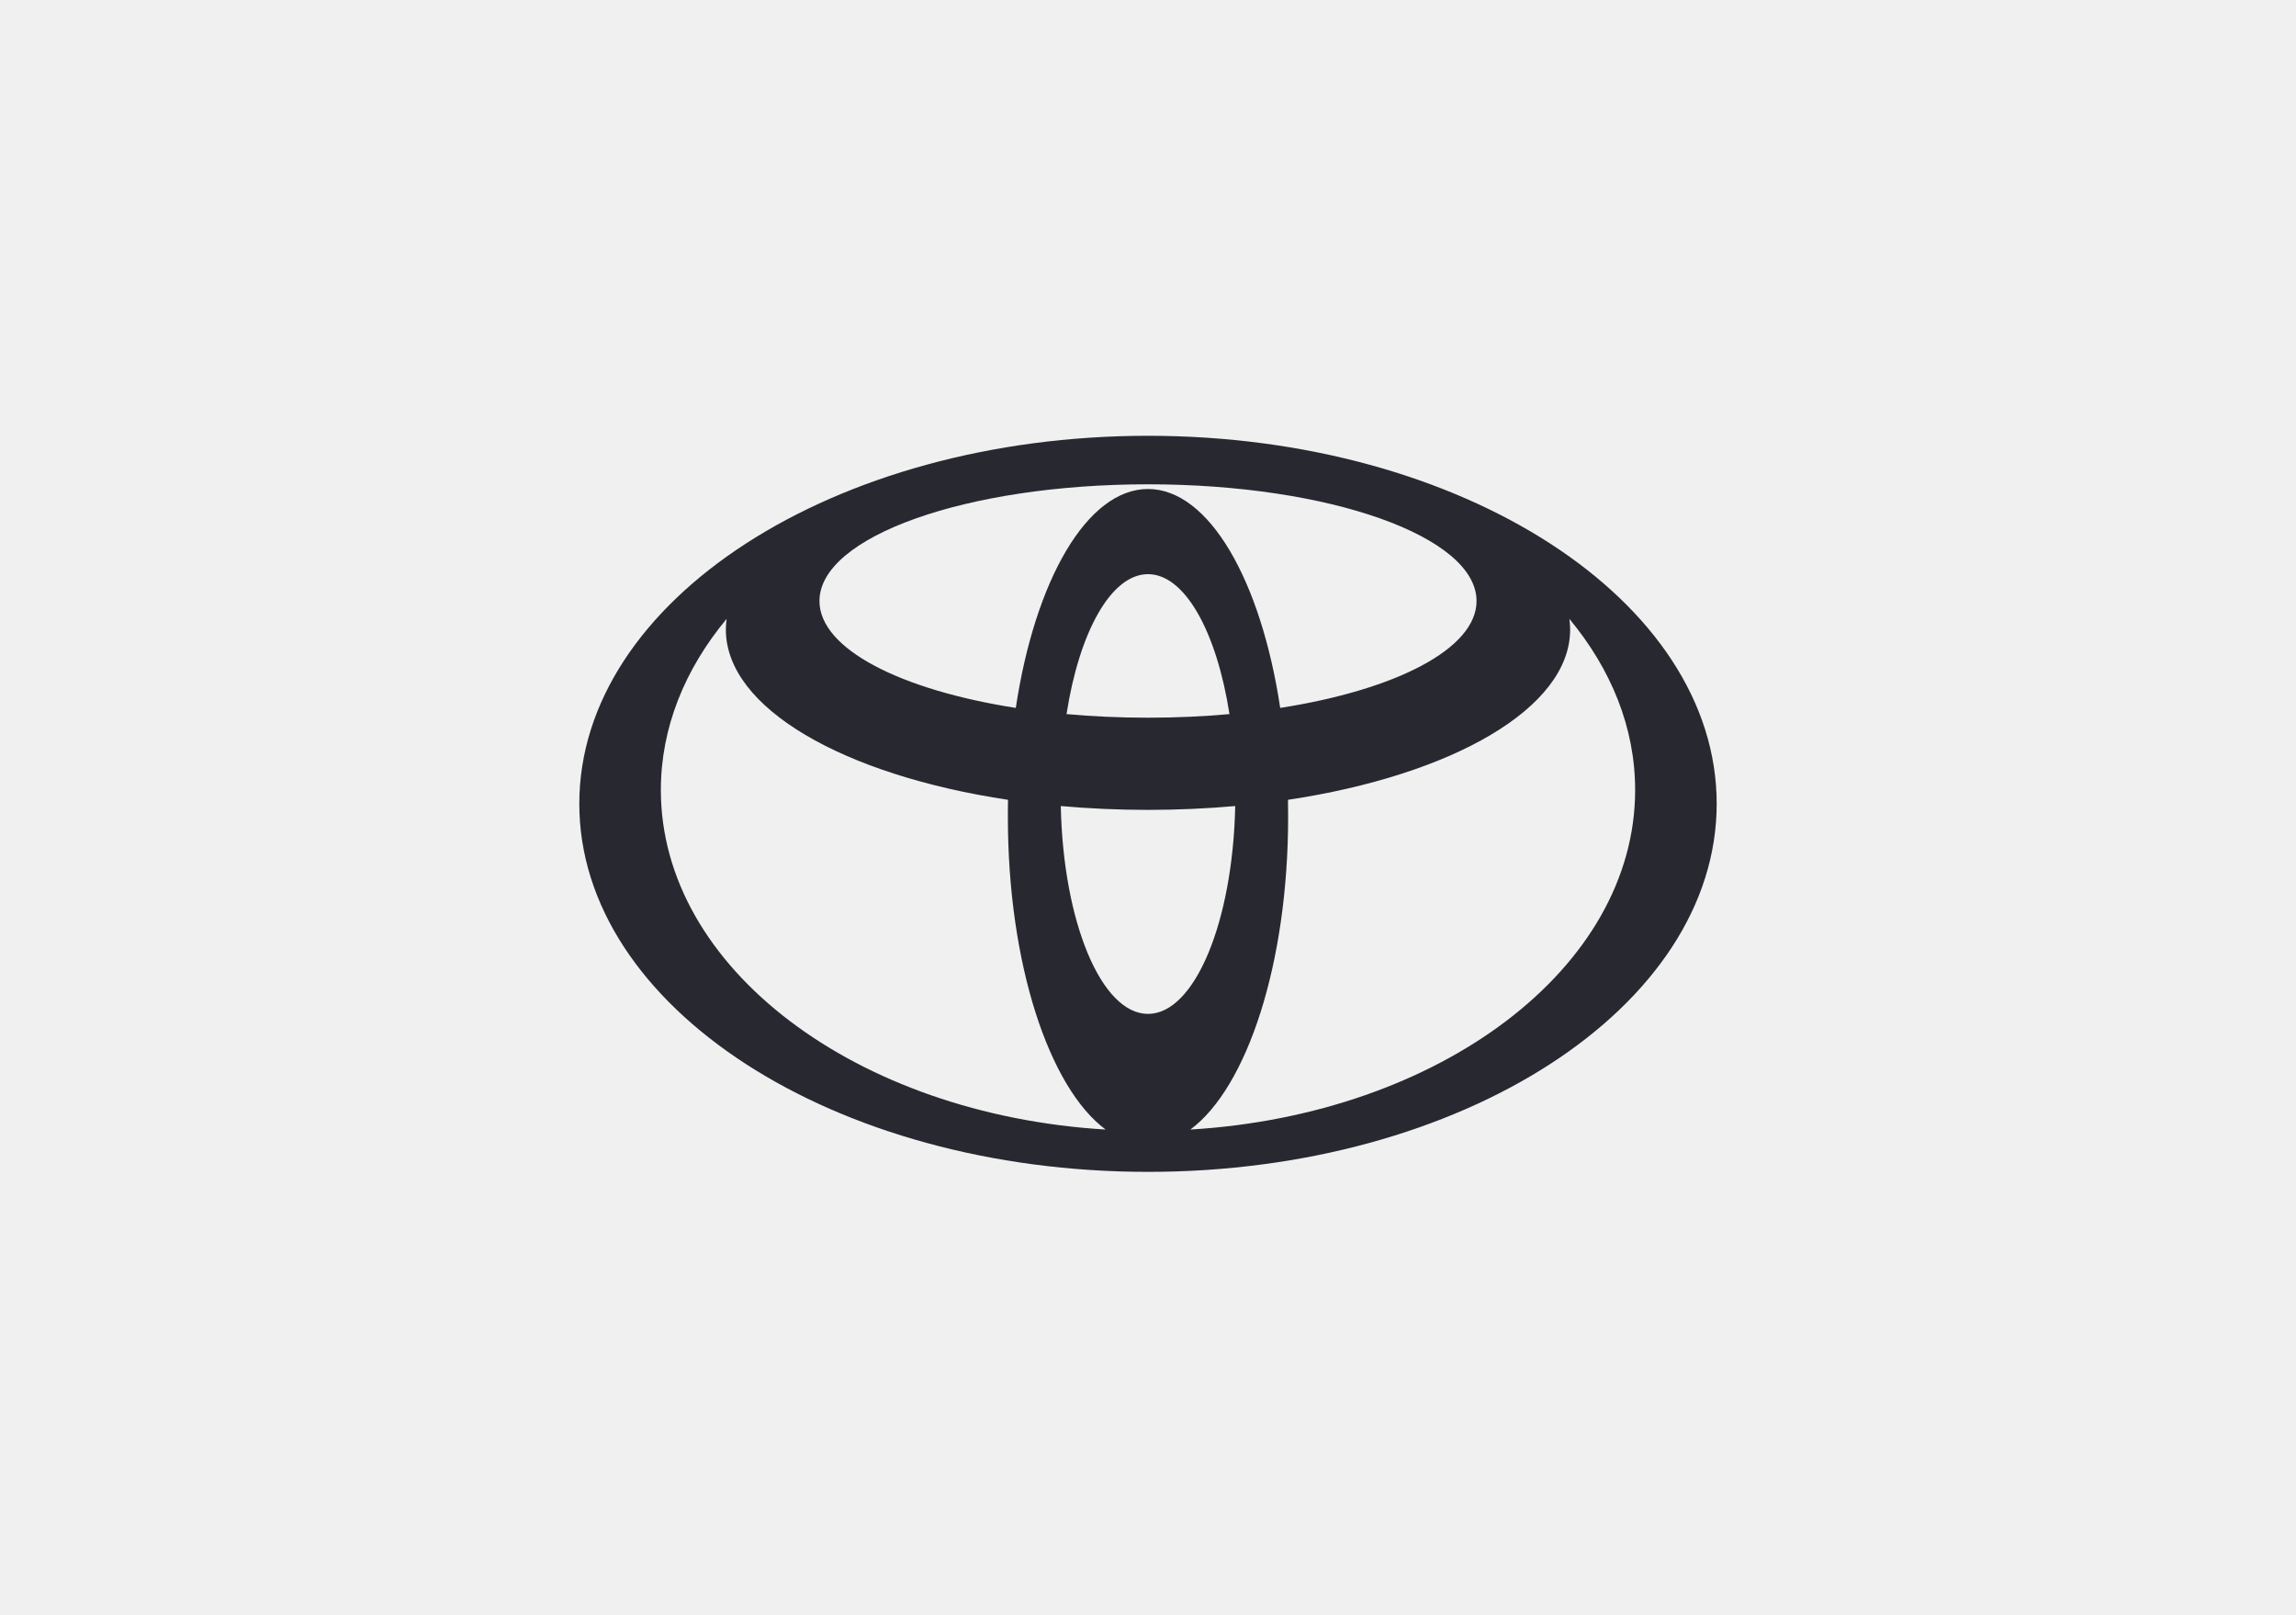
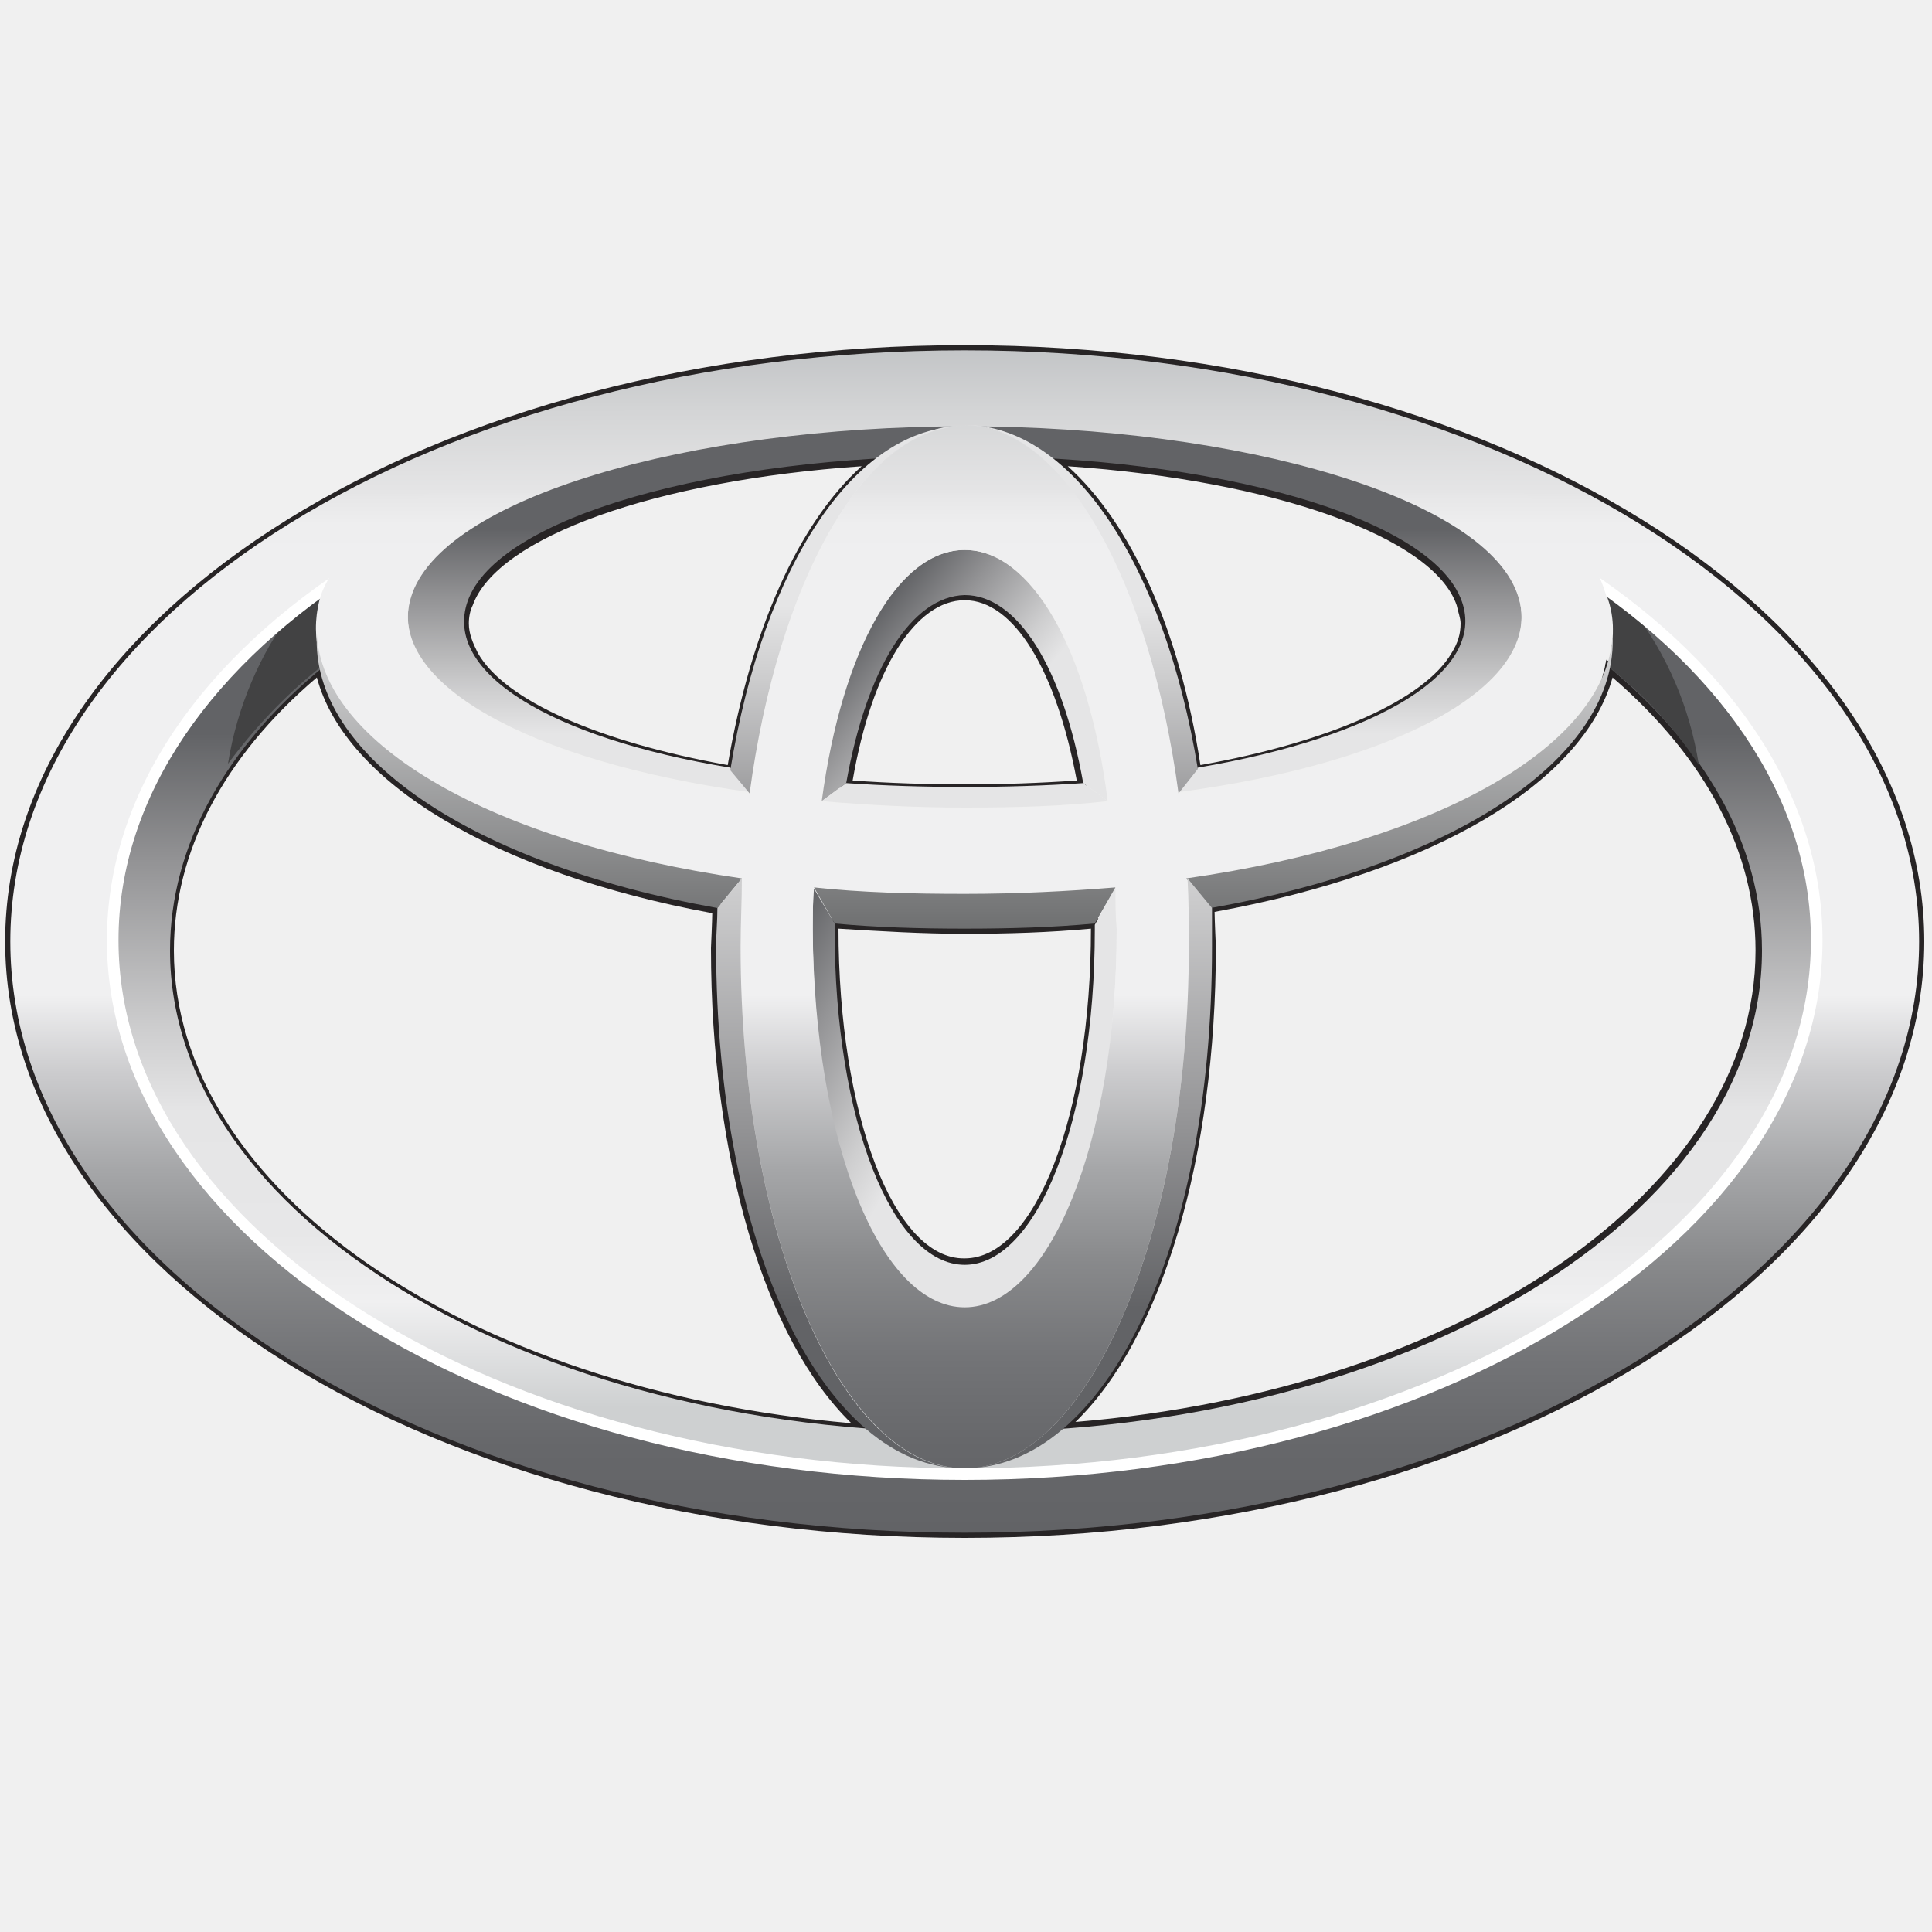
- <svg xmlns="http://www.w3.org/2000/svg" width="64" height="45" viewBox="0 0 64 45" fill="none">
-   <g clip-path="url(#clip0_601_50273)">
-     <path d="M32 12.144C23.246 12.144 16.148 16.735 16.148 22.398C16.148 28.062 23.246 32.656 32 32.656C40.754 32.656 47.852 28.065 47.852 22.398C47.852 16.731 40.754 12.144 32 12.144ZM32 28.254C30.698 28.254 29.635 25.69 29.569 22.462C30.352 22.531 31.167 22.569 32 22.569C32.833 22.569 33.648 22.531 34.431 22.462C34.365 25.688 33.302 28.254 32 28.254ZM29.729 19.9C30.083 17.619 30.967 16 32 16C33.033 16 33.917 17.619 34.271 19.9C33.544 19.965 32.785 20 32 20C31.215 20 30.456 19.965 29.729 19.9ZM32 13.627C30.3 13.627 28.85 16.173 28.315 19.727C25.092 19.225 22.842 18.079 22.842 16.748C22.842 14.952 26.942 13.496 32 13.496C37.058 13.496 41.158 14.952 41.158 16.748C41.158 18.079 38.908 19.225 35.685 19.727C35.15 16.173 33.7 13.627 32 13.627ZM18.421 22.015C18.421 20.277 19.09 18.646 20.254 17.246C20.242 17.344 20.233 17.444 20.233 17.544C20.233 19.733 23.517 21.6 28.098 22.288C28.094 22.446 28.094 22.606 28.094 22.767C28.094 26.848 29.238 30.304 30.819 31.477C23.871 31.058 18.421 26.981 18.421 22.015ZM33.181 31.477C34.763 30.304 35.906 26.848 35.906 22.767C35.906 22.604 35.904 22.446 35.902 22.288C40.481 21.6 43.767 19.735 43.767 17.544C43.767 17.444 43.758 17.344 43.746 17.246C44.91 18.65 45.579 20.277 45.579 22.015C45.579 26.981 40.129 31.058 33.181 31.477Z" fill="#282830" />
+ <svg xmlns="http://www.w3.org/2000/svg" id="logosandtypes_com" viewBox="0 0 150 150">
+   <style>.st0{fill:#272425}.st5{fill:#424243}</style>
+   <g id="Toyota">
+     <path class="st0" d="M.4 73.1c0 25.5 33.4 46.3 74.5 46.3s74.5-20.8 74.5-46.3S116 26.8 74.9 26.8.4 47.6.4 73.1zm.8 0c0-25.2 33.1-45.6 73.7-45.6s73.8 20.4 73.8 45.6-33.1 45.6-73.8 45.6c-40.7 0-73.7-20.5-73.7-45.6z" />
+     <path class="st0" d="M67.9 35.4C50.8 36.4 38 41 36 46.7c-.2.5-.3 1.1-.3 1.6 0 .9.3 1.8.8 2.7 2.3 4 9.7 7.3 20.3 9.1l.3.1.1-.3c1.8-11 5.8-19.7 11-23.8l.9-.7h-1.2zM37.1 50.7c-.4-.8-.7-1.5-.7-2.3 0-.5.1-1 .3-1.4 1.9-5.3 14.2-9.7 30.2-10.8-4.9 4.4-8.6 12.7-10.4 23.2-10-1.8-17.3-5-19.4-8.7zm-1.1-4zM65.3 60.8l-.1.4h.4c3 .2 6.1.3 9.2.3 3.1 0 6.2-.1 9.2-.3h.4l-.1-.4c-1.6-9.2-5.3-14.9-9.6-14.9-4.1 0-7.7 5.7-9.4 14.9zm9.6-14.2c3.8 0 7.1 5.4 8.7 14-2.9.2-5.8.3-8.7.3s-5.9-.1-8.7-.3c1.5-8.7 4.9-14 8.7-14zM81.7 36c5.2 4.1 9.1 12.8 10.9 23.8l.1.3.3-.1c10.6-1.8 17.9-5.1 20.3-9.1.8-1.4 1-2.9.5-4.3-2.1-5.8-14.8-10.3-31.9-11.3l-1.2-.1 1 .8zm1.2.2c16 1.1 28.4 5.5 30.2 10.8.1.5.3 1 .3 1.4 0 .8-.2 1.5-.7 2.3-2.1 3.6-9.4 6.9-19.5 8.7-1.6-10.5-5.4-18.8-10.3-23.2zM24.6 51.6c-7.7 6.5-11.8 14.2-11.8 22.2 0 19 23.4 35.2 54.5 37.5l1.1.1-.8-.7c-7.1-6-11.5-20.3-11.5-37.1l.1-3.3-.3-.1C38.8 67.1 27 60.1 25.2 51.8l-.2-.6-.4.4zM13.5 73.8c0-7.6 3.8-15 11.1-21.2 2.2 8.2 13.9 15.2 30.7 18.3 0 .5-.1 2.7-.1 2.7 0 16.4 4.2 30.4 10.9 36.9-30-2.6-52.6-18.2-52.6-36.7zM64.4 71.7v.4c0 14.8 4.6 26.3 10.5 26.3 5.8 0 10.4-11.5 10.4-26.3v-.8H85c-3.3.3-6.7.4-10.1.4s-6.8-.1-10.1-.4h-.4v.4zm.7.4c3.2.2 6.5.4 9.8.4s6.6-.1 9.8-.4c0 14.4-4.3 25.6-9.8 25.6-5.5.1-9.8-11.2-9.8-25.6zM124.6 51.8c-1.8 8.2-13.5 15.3-30.7 18.4l-.3.1.1 3.3c0 16.8-4.4 31.1-11.5 37.1l-.8.7 1.1-.1C113.6 109 137 92.9 137 73.8c0-8-4.1-15.7-11.8-22.2l-.5-.4-.1.6zm.6.8c7.3 6.3 11.1 13.6 11.1 21.2 0 18.4-22.6 34.1-52.8 36.6 6.7-6.5 10.9-20.5 10.9-36.9 0 0-.1-2.2-.1-2.7 17-3.1 28.6-10 30.9-18.2z" />
+     <linearGradient id="SVGID_1_" gradientUnits="userSpaceOnUse" x1="74.945" y1="40.68" x2="74.945" y2="93.02" gradientTransform="matrix(1 0 0 -1 0 150)">
+       <stop offset="0" stop-color="#ced0d1" />
+       <stop offset=".158" stop-color="#f0f0f1" />
+       <stop offset=".164" stop-color="#efeff0" />
+       <stop offset=".259" stop-color="#e7e7e8" />
+       <stop offset=".44" stop-color="#e5e5e6" />
+       <stop offset=".56" stop-color="#cececf" />
+       <stop offset=".811" stop-color="#939395" />
+       <stop offset="1" stop-color="#626366" />
+     </linearGradient>
+     <path d="M124.7 45.7l.3.9c.4 1.7.3 3.4-.2 5.1 7.5 6.2 12 13.8 12 22.1 0 20.7-27.6 37.4-61.8 37.4-34.1 0-61.8-16.8-61.8-37.4 0-8.2 4.4-15.9 12-22.1-.5-1.6-.6-3.4-.2-5.1.1-.3.2-.6.3-1C14.9 52.9 8.7 62.6 8.7 73c0 22.9 29.6 41.5 66.2 41.5s66.2-18.6 66.2-41.5c0-10.4-6.2-20-16.4-27.3z" fill="url(#SVGID_1_)" />
+     <linearGradient id="SVGID_2_" gradientUnits="userSpaceOnUse" x1="84.326" y1="85.778" x2="66.564" y2="100.682" gradientTransform="matrix(1 0 0 -1 0 150)">
+       <stop offset="0" stop-color="#e5e5e6" />
+       <stop offset=".44" stop-color="#e5e5e6" />
+       <stop offset=".56" stop-color="#cececf" />
+       <stop offset=".811" stop-color="#939395" />
+       <stop offset="1" stop-color="#626366" />
+     </linearGradient>
+     <path d="M65.7 60.8l-1.9 1.4c1.6-11.9 6-19.5 11.1-19.5s9.6 7.6 11.1 19.5l-1.9-1.4c-1.6-9-5.1-14.6-9.2-14.6-4.1.1-7.6 5.6-9.2 14.6z" fill="url(#SVGID_2_)" />
+     <linearGradient id="SVGID_3_" gradientUnits="userSpaceOnUse" x1="86.029" y1="61.251" x2="60.326" y2="76.091" gradientTransform="matrix(1 0 0 -1 0 150)">
+       <stop offset="0" stop-color="#e5e5e6" />
+       <stop offset=".44" stop-color="#e5e5e6" />
+       <stop offset=".56" stop-color="#cececf" />
+       <stop offset=".811" stop-color="#939395" />
+       <stop offset="1" stop-color="#626366" />
+     </linearGradient>
+     <path d="M86.6 68.9L85 71.8v.4c0 14.8-4.5 26-10.1 26S64.8 87 64.8 72.2v-.5L63.2 69c-.1 1-.1 2.1-.1 3.2 0 16.8 5.2 29.4 11.8 29.4 6.5 0 11.8-12.7 11.8-29.4-.1-1.2-.1-2.2-.1-3.3z" fill="url(#SVGID_3_)" />
+     <linearGradient id="SVGID_4_" gradientUnits="userSpaceOnUse" x1="74.91" y1="80.564" x2="74.91" y2="108.925" gradientTransform="matrix(1 0 0 -1 0 150)">
+       <stop offset="0" stop-color="#e5e5e6" />
+       <stop offset=".44" stop-color="#e5e5e6" />
+       <stop offset=".56" stop-color="#cececf" />
+       <stop offset=".811" stop-color="#939395" />
+       <stop offset="1" stop-color="#626366" />
+     </linearGradient>
+     <path d="M84.1 60.8c-2.9.2-6 .3-9.2.3-3.2 0-6.3-.1-9.2-.3l-1.9 1.4c3.5.3 7.2.5 11.1.5s7.6-.1 11.1-.5l-1.9-1.4zm33.8-14.5c-2.3-7.6-21.5-13.3-43-13.3s-40.7 5.6-43 13.3c-2 6.6 9 12.8 26.3 15.2l-1.5-1.9c-14-2.3-22.3-7.4-20.4-12.9 2.3-6.6 19.3-11.3 38.6-11.3s36.3 4.7 38.6 11.3c1.9 5.4-6.4 10.5-20.5 12.9l-1.5 1.9c17.4-2.3 28.4-8.5 26.4-15.2z" fill="url(#SVGID_4_)" />
+     <path class="st5" d="M124.8 51.7c2.9 2.3 5.3 4.9 7.1 7.7-.7-4.5-2.5-8.6-5.1-12-.7-.5-1.4-1.1-2.2-1.6l.3.9c.5 1.6.4 3.3-.1 5zM25 51.7c-.5-1.6-.6-3.4-.2-5.1.1-.3.2-.6.3-1-.8.5-1.5 1.1-2.3 1.7-2.6 3.4-4.4 7.6-5.1 12 2-2.7 4.4-5.3 7.3-7.6z" />
+     <linearGradient id="SVGID_5_" gradientUnits="userSpaceOnUse" x1="74.876" y1="122.779" x2="74.876" y2="30.935" gradientTransform="matrix(1 0 0 -1 0 150)">
+       <stop offset="0" stop-color="#c3c5c7" />
+       <stop offset=".049" stop-color="#d3d4d5" />
+       <stop offset=".12" stop-color="#e5e5e6" />
+       <stop offset=".124" stop-color="#e7e7e8" />
+       <stop offset=".147" stop-color="#eeeeef" />
+       <stop offset=".21" stop-color="#f0f0f1" />
+       <stop offset=".545" stop-color="#f0f0f1" />
+       <stop offset=".61" stop-color="#ccccce" />
+       <stop offset=".691" stop-color="#a6a7a9" />
+       <stop offset=".771" stop-color="#88898b" />
+       <stop offset=".851" stop-color="#737477" />
+       <stop offset=".927" stop-color="#66676a" />
+       <stop offset="1" stop-color="#626366" />
+     </linearGradient>
+     <path d="M.8 73.1C.8 47.7 34 27.2 74.9 27.2S149 47.8 149 73.1 115.8 119 74.9 119 .8 98.5.8 73.1zm74.1 41.4c36.6 0 66.2-18.6 66.2-41.5s-29.6-41.5-66.2-41.5S8.7 50.1 8.7 73s29.7 41.5 66.2 41.5z" fill="url(#SVGID_5_)" />
+     <path d="M8.3 73c0 23.1 29.9 41.9 66.6 41.9s66.6-18.8 66.6-41.9-29.9-41.9-66.6-41.9C38.2 31.1 8.3 49.9 8.3 73zm.9 0c0-22.6 29.5-41 65.7-41s65.7 18.4 65.7 41-29.5 41-65.7 41S9.2 95.6 9.2 73z" fill="#fff" />
+     <linearGradient id="SVGID_6_" gradientUnits="userSpaceOnUse" x1="74.876" y1="122.82" x2="74.876" y2="30.95" gradientTransform="matrix(1 0 0 -1 0 150)">
+       <stop offset="0" stop-color="#c3c5c7" />
+       <stop offset=".049" stop-color="#d3d4d5" />
+       <stop offset=".12" stop-color="#e5e5e6" />
+       <stop offset=".124" stop-color="#e7e7e8" />
+       <stop offset=".147" stop-color="#eeeeef" />
+       <stop offset=".21" stop-color="#f0f0f1" />
+       <stop offset=".545" stop-color="#f0f0f1" />
+       <stop offset=".61" stop-color="#ccccce" />
+       <stop offset=".691" stop-color="#a6a7a9" />
+       <stop offset=".771" stop-color="#88898b" />
+       <stop offset=".851" stop-color="#737477" />
+       <stop offset=".927" stop-color="#66676a" />
+       <stop offset="1" stop-color="#626366" />
+     </linearGradient>
+     <path d="M57.5 73.5c0-22.1 7.8-40.5 17.4-40.5s17.4 18.4 17.4 40.5c0 22.3-7.8 40.5-17.4 40.5-9.6 0-17.4-18.1-17.4-40.5zm17.4 28c6.5 0 11.8-12.7 11.8-29.4 0-17.4-5.2-29.4-11.8-29.4-6.5 0-11.8 12-11.8 29.4.1 16.8 5.3 29.4 11.8 29.4z" fill="url(#SVGID_6_)" />
+     <linearGradient id="SVGID_7_" gradientUnits="userSpaceOnUse" x1="74.876" y1="122.814" x2="74.876" y2="30.942" gradientTransform="matrix(1 0 0 -1 0 150)">
+       <stop offset="0" stop-color="#c3c5c7" />
+       <stop offset=".049" stop-color="#d3d4d5" />
+       <stop offset=".12" stop-color="#e5e5e6" />
+       <stop offset=".124" stop-color="#e7e7e8" />
+       <stop offset=".147" stop-color="#eeeeef" />
+       <stop offset=".21" stop-color="#f0f0f1" />
+       <stop offset=".545" stop-color="#f0f0f1" />
+       <stop offset=".61" stop-color="#ccccce" />
+       <stop offset=".691" stop-color="#a6a7a9" />
+       <stop offset=".771" stop-color="#88898b" />
+       <stop offset=".851" stop-color="#737477" />
+       <stop offset=".927" stop-color="#66676a" />
+       <stop offset="1" stop-color="#626366" />
+     </linearGradient>
+     <path d="M24.8 46.6c1.9-7.6 25-18.6 50-18.6 25.1 0 47.4 7.8 50 18.6 3 12-19.2 22.8-50 22.8s-53-10.8-50-22.8zm50.1-13.5c-21.5 0-40.7 5.6-43 13.3-2.6 8.6 16.5 16.4 43 16.4s45.6-7.8 43-16.4c-2.3-7.7-21.5-13.3-43-13.3z" fill="url(#SVGID_7_)" />
+     <linearGradient id="SVGID_8_" gradientUnits="userSpaceOnUse" x1="74.876" y1="103.766" x2="74.876" y2="77.582" gradientTransform="matrix(1 0 0 -1 0 150)">
+       <stop offset=".006" stop-color="#e5e5e6" />
+       <stop offset="1" stop-color="#6d6e6f" />
+     </linearGradient>
+     <path d="M63.2 68.9l1.6 2.8c3.2.3 6.6.4 10.1.4s6.9-.1 10.1-.4l1.6-2.8c-3.7.3-7.6.5-11.7.5s-8-.1-11.7-.5zm62-19.7c-.3 8.6-13.5 16.2-33.1 19l1.9 2.3c19.1-3.4 31.7-11.8 31.2-21.3zm-100.6 0c-.5 9.5 12.1 17.9 31.1 21.3l1.9-2.3c-19.4-2.8-32.6-10.4-33-19z" fill="url(#SVGID_8_)" />
+     <linearGradient id="SVGID_9_" gradientUnits="userSpaceOnUse" x1="83.95" y1="122.817" x2="83.95" y2="77.84" gradientTransform="matrix(1 0 0 -1 0 150)">
+       <stop offset="0" stop-color="#e5e5e6" />
+       <stop offset=".44" stop-color="#e5e5e6" />
+       <stop offset=".56" stop-color="#cececf" />
+       <stop offset=".811" stop-color="#939395" />
+       <stop offset="1" stop-color="#626366" />
+     </linearGradient>
+     <path d="M91.5 61.6l1.5-1.9C90.4 43.8 83.2 33 74.9 33c7.8.1 14.4 12.2 16.6 28.6z" fill="url(#SVGID_9_)" />
+     <linearGradient id="SVGID_10_" gradientUnits="userSpaceOnUse" x1="65.801" y1="122.817" x2="65.801" y2="77.84" gradientTransform="matrix(1 0 0 -1 0 150)">
+       <stop offset="0" stop-color="#e5e5e6" />
+       <stop offset=".44" stop-color="#e5e5e6" />
+       <stop offset=".56" stop-color="#cececf" />
+       <stop offset=".811" stop-color="#939395" />
+       <stop offset="1" stop-color="#626366" />
+     </linearGradient>
+     <path d="M58.2 61.6c2.2-16.4 8.9-28.5 16.6-28.5-8.4 0-15.5 10.7-18.1 26.7l1.5 1.8z" fill="url(#SVGID_10_)" />
+     <linearGradient id="SVGID_11_" gradientUnits="userSpaceOnUse" x1="65.251" y1="122.818" x2="65.251" y2="48.435" gradientTransform="matrix(1 0 0 -1 0 150)">
+       <stop offset="0" stop-color="#e5e5e6" />
+       <stop offset=".44" stop-color="#e5e5e6" />
+       <stop offset=".56" stop-color="#cececf" />
+       <stop offset=".811" stop-color="#939395" />
+       <stop offset="1" stop-color="#626366" />
+     </linearGradient>
+     <path d="M57.5 73.5c0-1.8.1-3.6.1-5.3l-1.9 2.3c0 1-.1 2-.1 3 0 23.6 8.5 40.5 19.2 40.5-9.5 0-17.3-18.1-17.3-40.5z" fill="url(#SVGID_11_)" />
+     <linearGradient id="SVGID_12_" gradientUnits="userSpaceOnUse" x1="84.5" y1="122.818" x2="84.5" y2="48.435" gradientTransform="matrix(1 0 0 -1 0 150)">
+       <stop offset="0" stop-color="#e5e5e6" />
+       <stop offset=".44" stop-color="#e5e5e6" />
+       <stop offset=".56" stop-color="#cececf" />
+       <stop offset=".811" stop-color="#939395" />
+       <stop offset="1" stop-color="#626366" />
+     </linearGradient>
+     <path d="M94.1 70.5l-1.9-2.3c.1 1.7.1 3.5.1 5.3 0 22.3-7.8 40.5-17.4 40.5 10.8 0 19.2-16.8 19.2-40.5v-3z" fill="url(#SVGID_12_)" />
  </g>
-   <defs>
-     <clipPath id="clip0_601_50273">
-       <rect width="32" height="20.8" fill="white" transform="translate(16 12)" />
-     </clipPath>
-   </defs>
+   <path d="M0 0h150v150H0V0z" fill="none" id="Layer_3" />
</svg>
